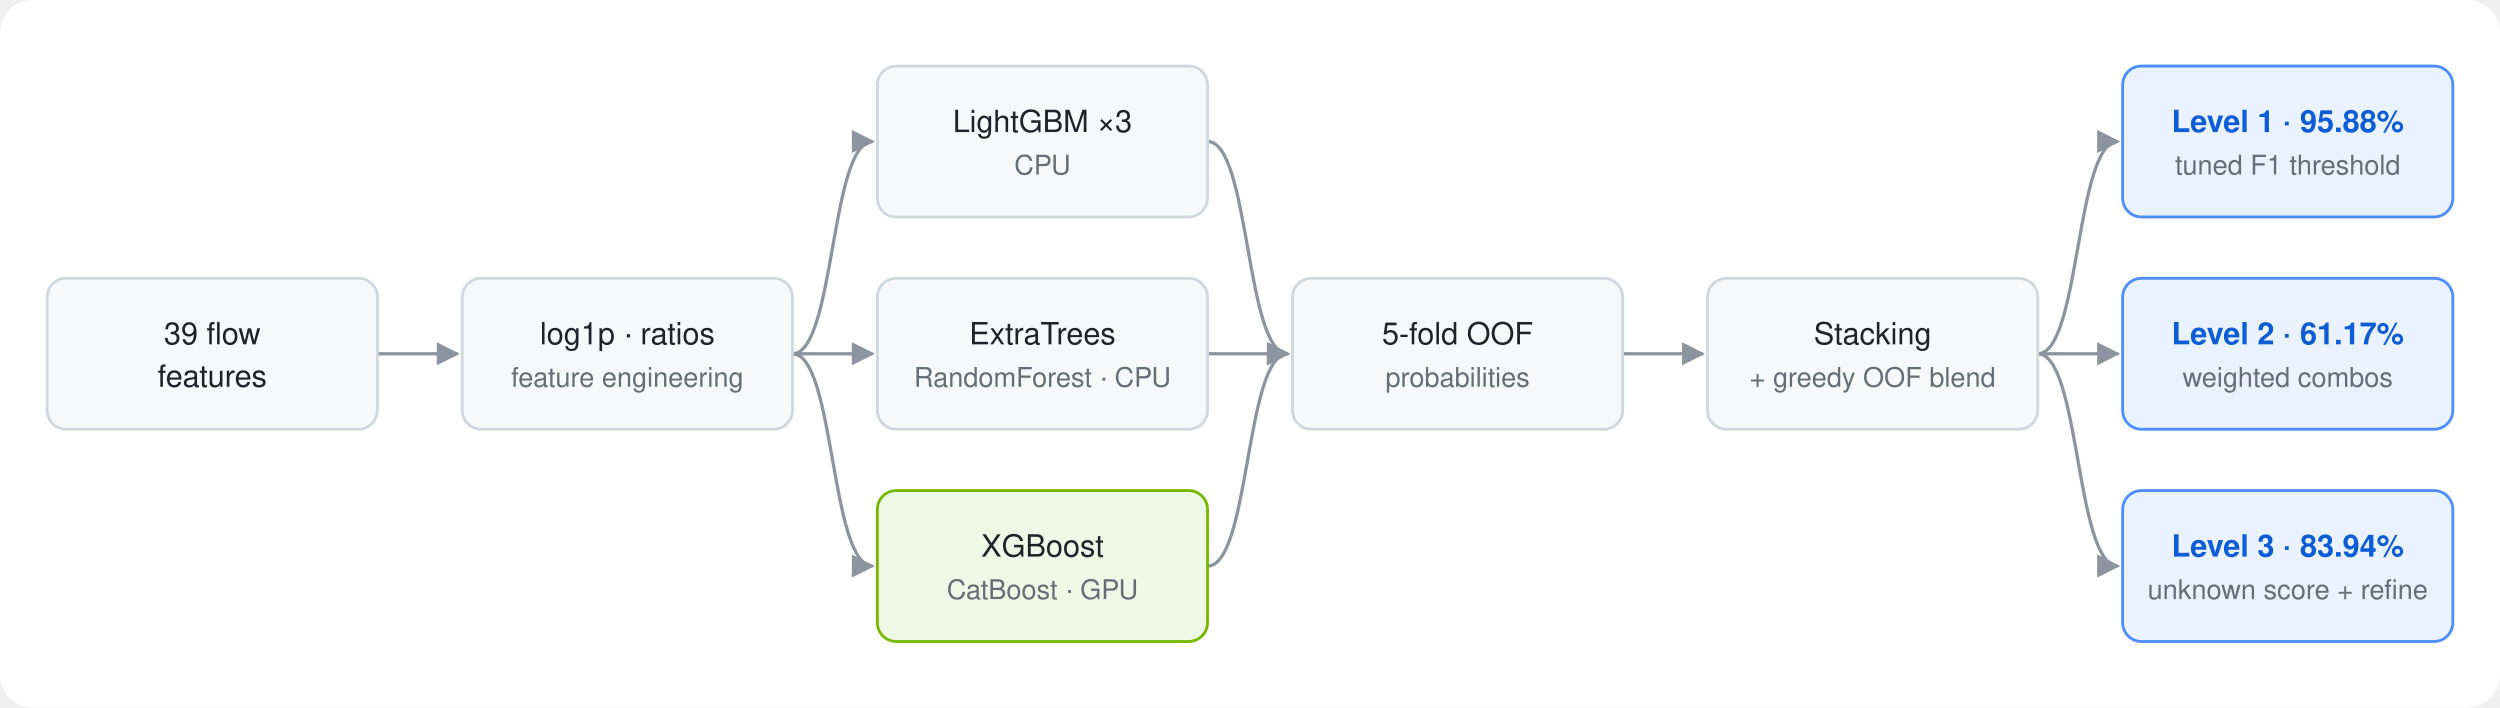
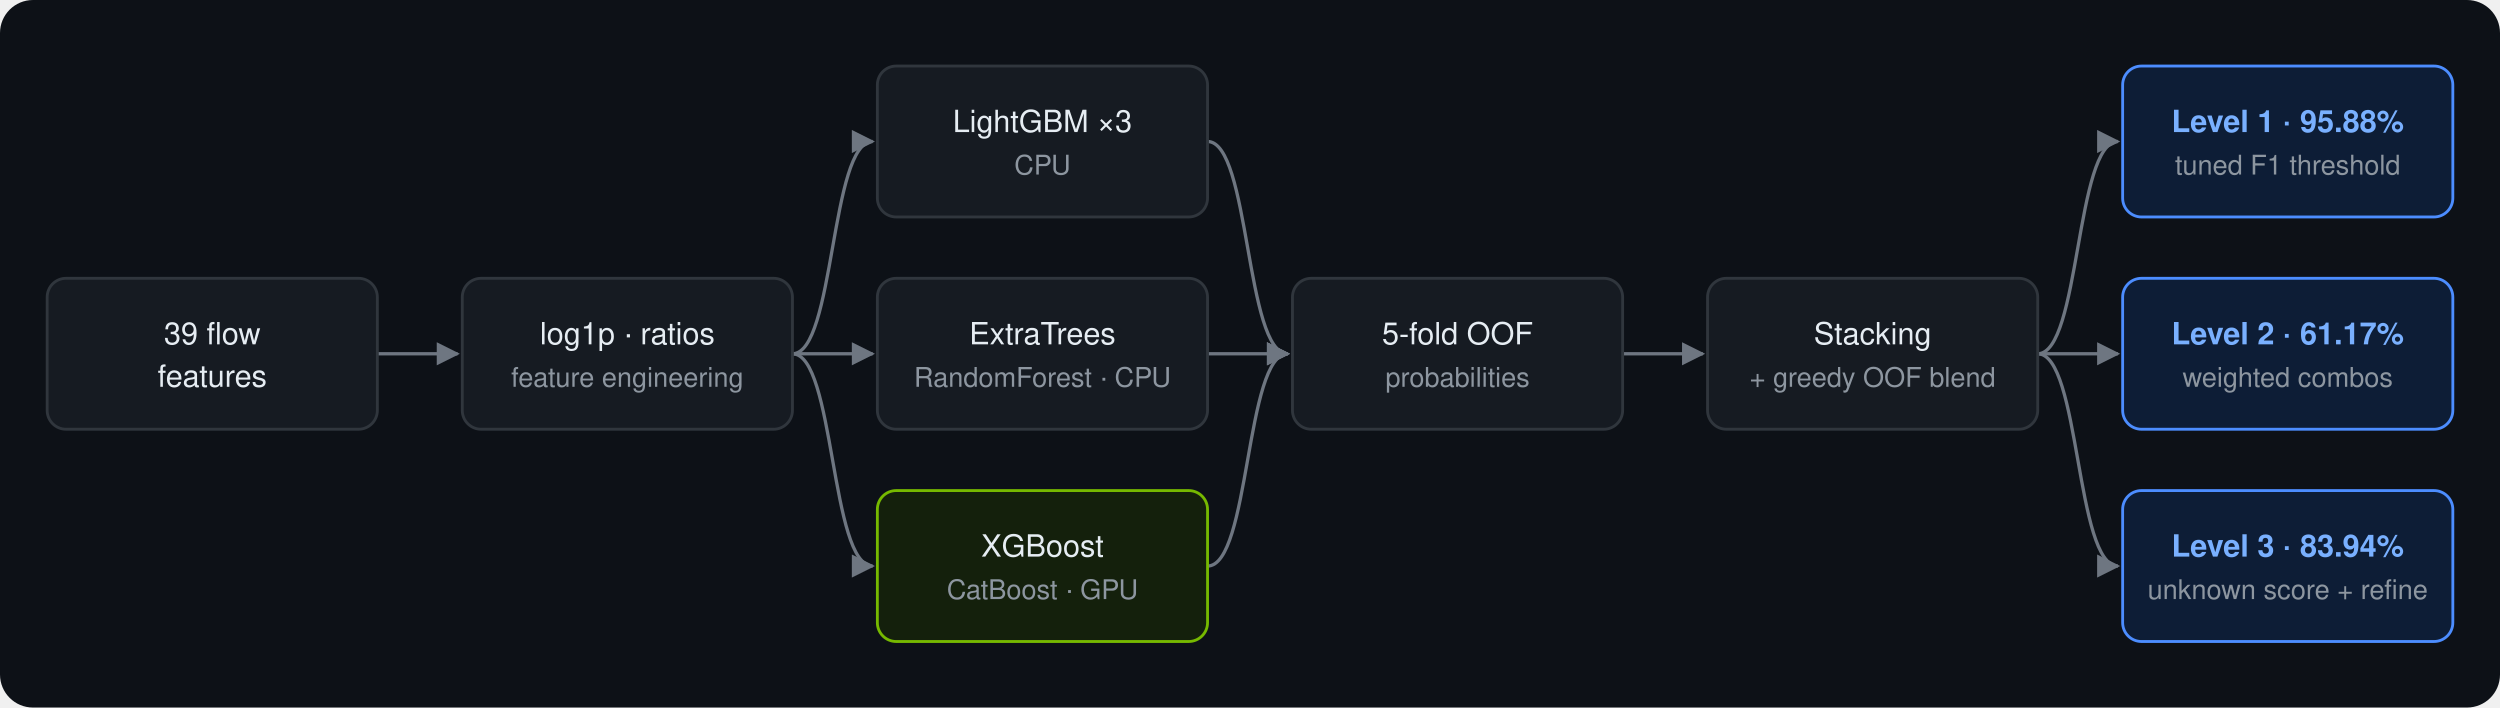
<svg xmlns="http://www.w3.org/2000/svg" viewBox="0 0 1060 300" width="1060" height="300" role="img" aria-labelledby="t">
  <style>
-     .bg { fill: #ffffff; }
-     .box { fill: #f6f8fa; stroke: #d0d7de; stroke-width: 1.2; }
-     .gpu { fill: #eef8e6; stroke: #76b900; }
-     .out { fill: #eaf2ff; stroke: #4c8dff; }
-     .txt { fill: #1f2328; font: 500 13px -apple-system, BlinkMacSystemFont, "Segoe UI", Helvetica, Arial, sans-serif; text-anchor: middle; }
-     .sub { fill: #656d76; font-size: 11.5px; font-weight: 400; }
-     .lvl { fill: #0b5cd5; font-weight: 700; }
-     .wire { fill: none; stroke: #8c959f; stroke-width: 1.4; }
-     .head { fill: #8c959f; }
-     @media (prefers-color-scheme: dark) {
-       .bg { fill: #0d1117; }
-       .box { fill: #161b22; stroke: #30363d; }
-       .gpu { fill: #14200c; stroke: #76b900; }
-       .out { fill: #0d1d36; stroke: #4c8dff; }
-       .txt { fill: #e6edf3; }
-       .sub { fill: #8d96a0; }
-       .lvl { fill: #79b0ff; }
-       .wire { stroke: #6e7681; }
-       .head { fill: #6e7681; }
-     }
+     .txt { font: 500 13px -apple-system, BlinkMacSystemFont, "Segoe UI", Helvetica, Arial, sans-serif; text-anchor: middle; }
+     .sub { font-size: 11.5px; font-weight: 400; }
+     .lvl { font-weight: 700; }
+     .wire { fill: none; stroke-width: 1.4; }
+     .box { stroke-width: 1.2; }
+     .bg { fill: #0d1117; }
+     .box { fill: #161b22; stroke: #30363d; }
+     .gpu { fill: #14200c; stroke: #76b900; }
+     .out { fill: #0d1d36; stroke: #4c8dff; }
+     .txt { fill: #e6edf3; }
+     .sub { fill: #8d96a0; }
+     .lvl { fill: #79b0ff; }
+     .wire { stroke: #6e7681; }
+     .head { fill: #6e7681; }
  </style>
  <defs>
    <marker id="a" viewBox="0 0 10 10" refX="9" refY="5" markerWidth="7" markerHeight="7" orient="auto">
      <path class="head" d="M0 0 L10 5 L0 10 z" />
    </marker>
  </defs>
  <rect class="bg" x="0" y="0" width="1060" height="300" rx="14" />
  <g class="wire" marker-end="url(#a)">
    <path d="M160 150 L194 150" />
    <path d="M336 150 C354 150 352 60 370 60" />
    <path d="M336 150 L370 150" />
    <path d="M336 150 C354 150 352 240 370 240" />
    <path d="M512 60 C530 60 528 150 546 150" />
    <path d="M512 150 L546 150" />
    <path d="M512 240 C530 240 528 150 546 150" />
    <path d="M688 150 L722 150" />
    <path d="M864 150 C882 150 880 60 898 60" />
    <path d="M864 150 L898 150" />
    <path d="M864 150 C882 150 880 240 898 240" />
  </g>
  <rect class="box" x="20" y="118" width="140" height="64" rx="8" />
  <text class="txt" x="90" y="146">39 flow</text>
  <text class="txt" x="90" y="164">features</text>
  <rect class="box" x="196" y="118" width="140" height="64" rx="8" />
  <text class="txt" x="266" y="146">log1p · ratios</text>
  <text class="txt sub" x="266" y="164">feature engineering</text>
  <rect class="box" x="372" y="28" width="140" height="64" rx="8" />
  <text class="txt" x="442" y="56">LightGBM ×3</text>
  <text class="txt sub" x="442" y="74">CPU</text>
  <rect class="box" x="372" y="118" width="140" height="64" rx="8" />
  <text class="txt" x="442" y="146">ExtraTrees</text>
  <text class="txt sub" x="442" y="164">RandomForest · CPU</text>
  <rect class="box gpu" x="372" y="208" width="140" height="64" rx="8" />
  <text class="txt" x="442" y="236">XGBoost</text>
  <text class="txt sub" x="442" y="254">CatBoost · GPU</text>
  <rect class="box" x="548" y="118" width="140" height="64" rx="8" />
  <text class="txt" x="618" y="146">5-fold OOF</text>
  <text class="txt sub" x="618" y="164">probabilities</text>
  <rect class="box" x="724" y="118" width="140" height="64" rx="8" />
  <text class="txt" x="794" y="146">Stacking</text>
  <text class="txt sub" x="794" y="164">+ greedy OOF blend</text>
  <rect class="box out" x="900" y="28" width="140" height="64" rx="8" />
  <text class="txt lvl" x="970" y="56">Level 1 · 95.88%</text>
  <text class="txt sub" x="970" y="74">tuned F1 threshold</text>
  <rect class="box out" x="900" y="118" width="140" height="64" rx="8" />
  <text class="txt lvl" x="970" y="146">Level 2 · 61.17%</text>
  <text class="txt sub" x="970" y="164">weighted combos</text>
  <rect class="box out" x="900" y="208" width="140" height="64" rx="8" />
  <text class="txt lvl" x="970" y="236">Level 3 · 83.94%</text>
  <text class="txt sub" x="970" y="254">unknown score + refine</text>
</svg>
